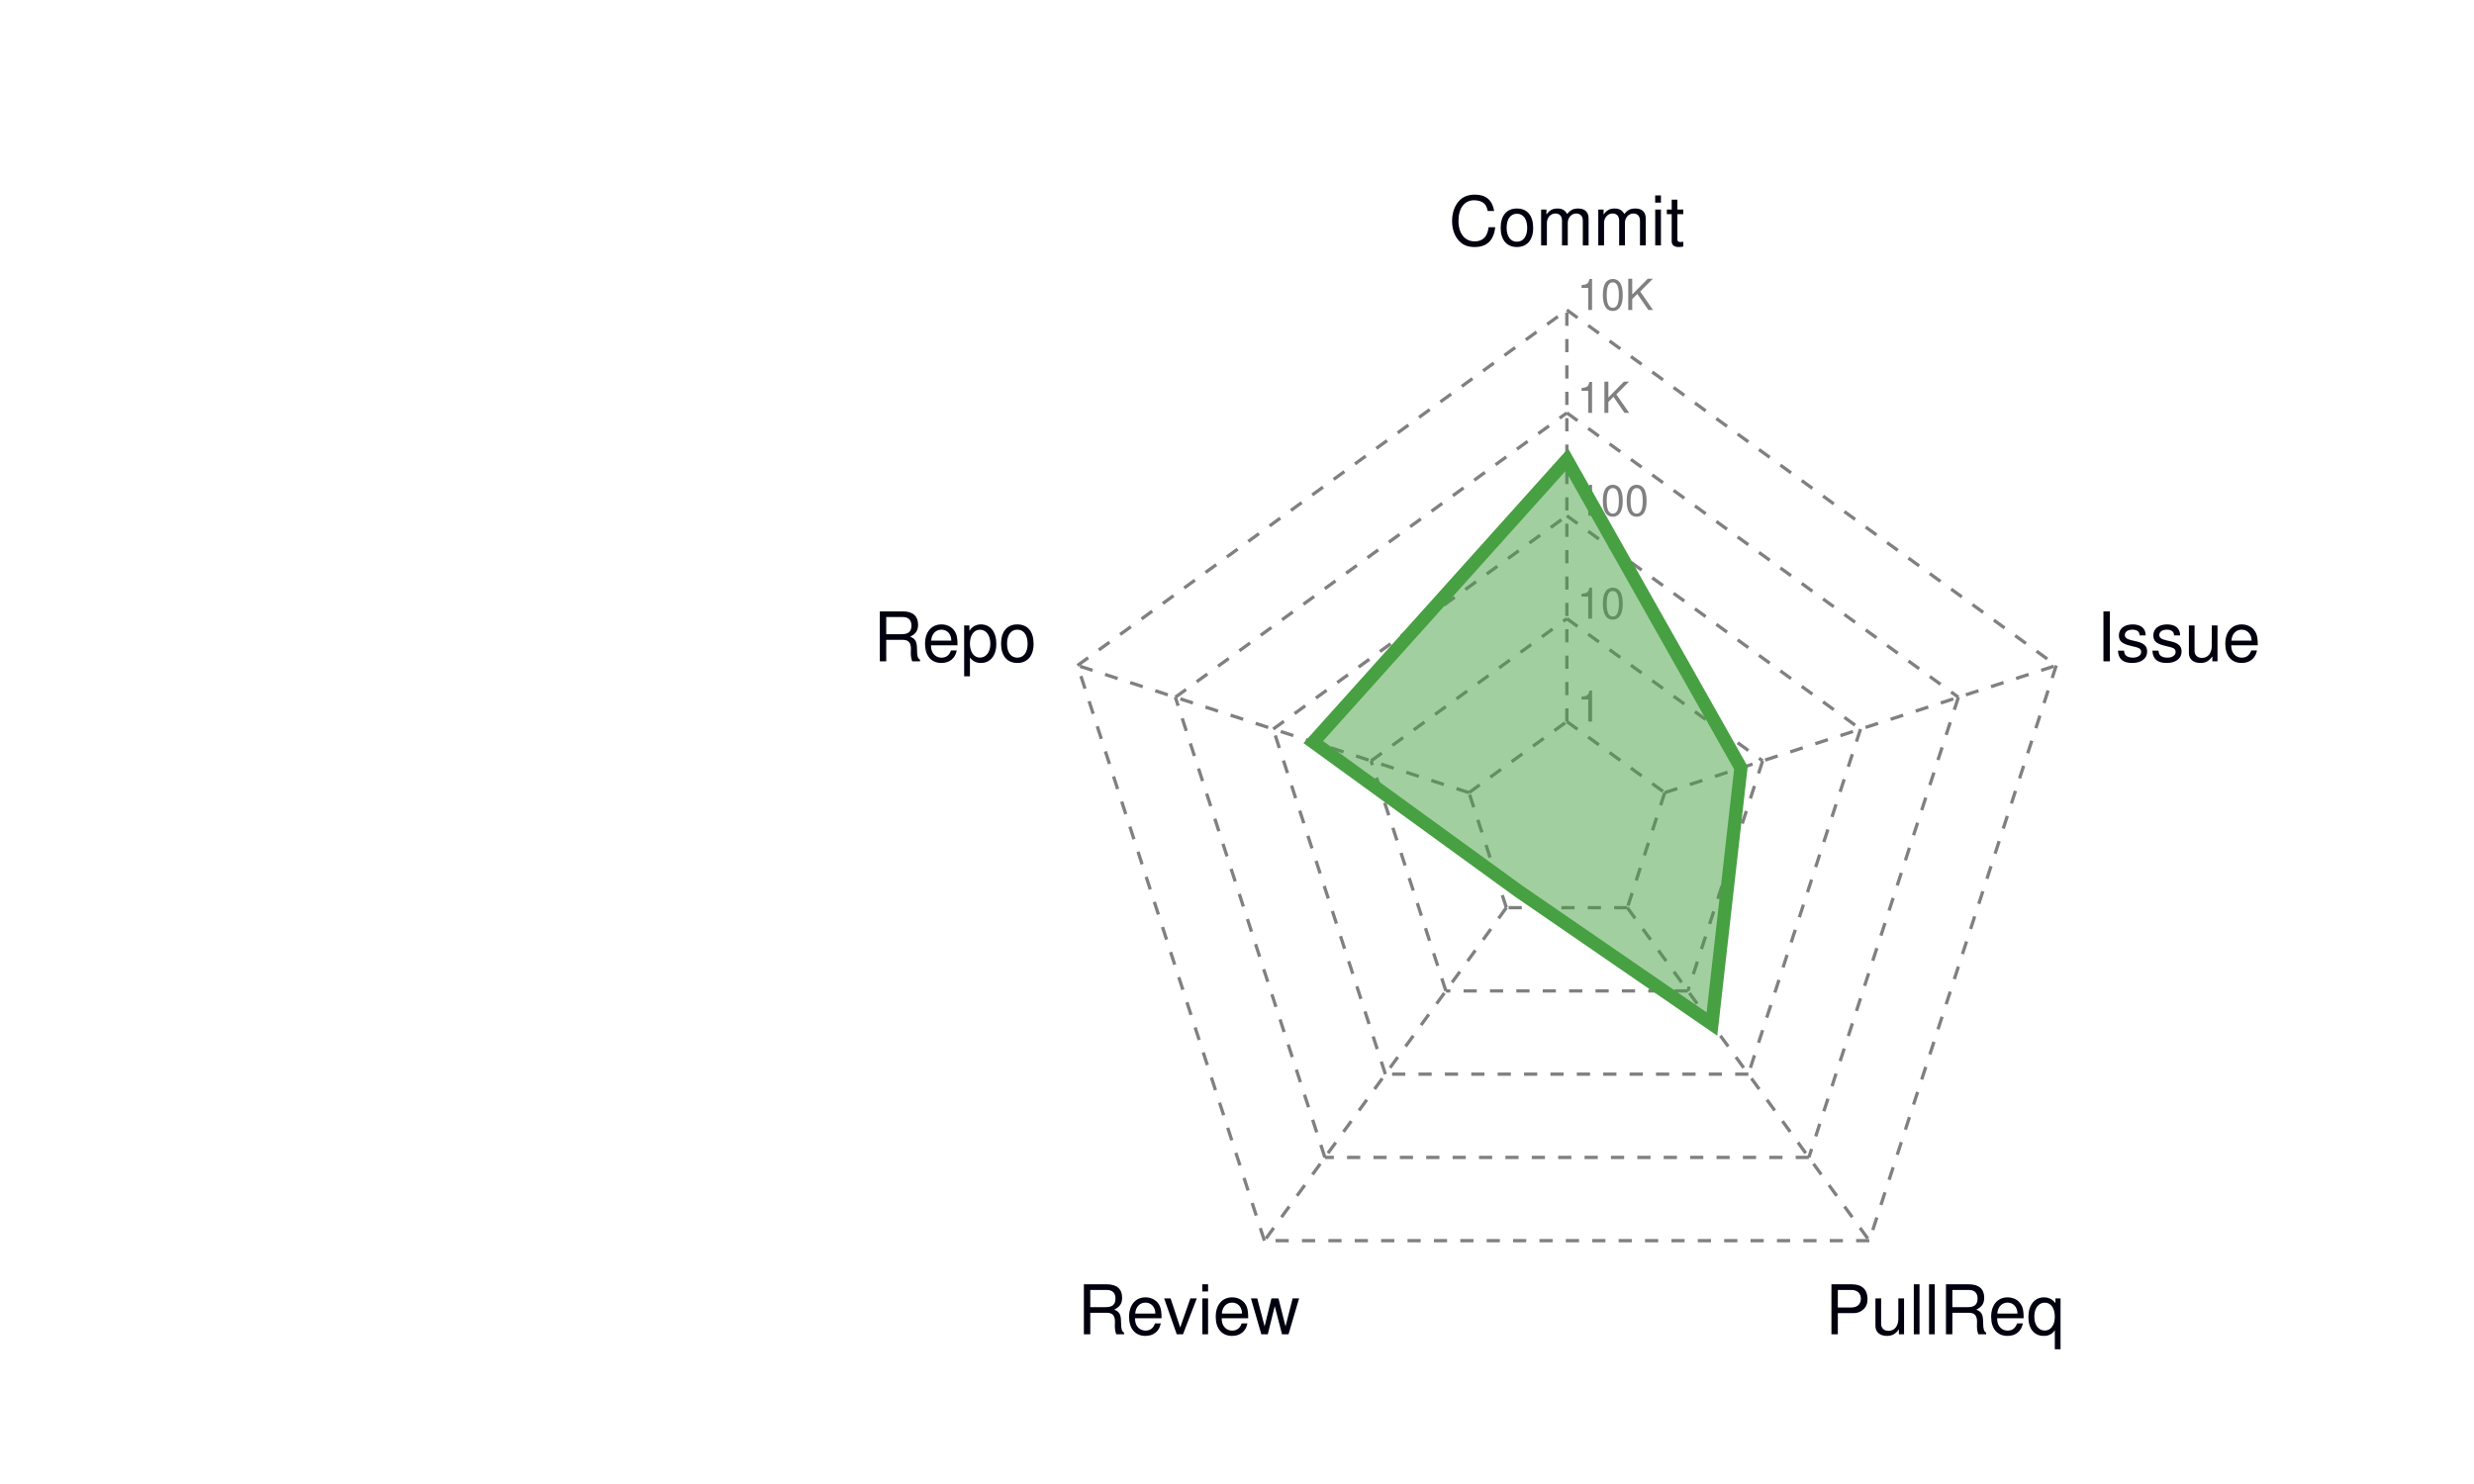
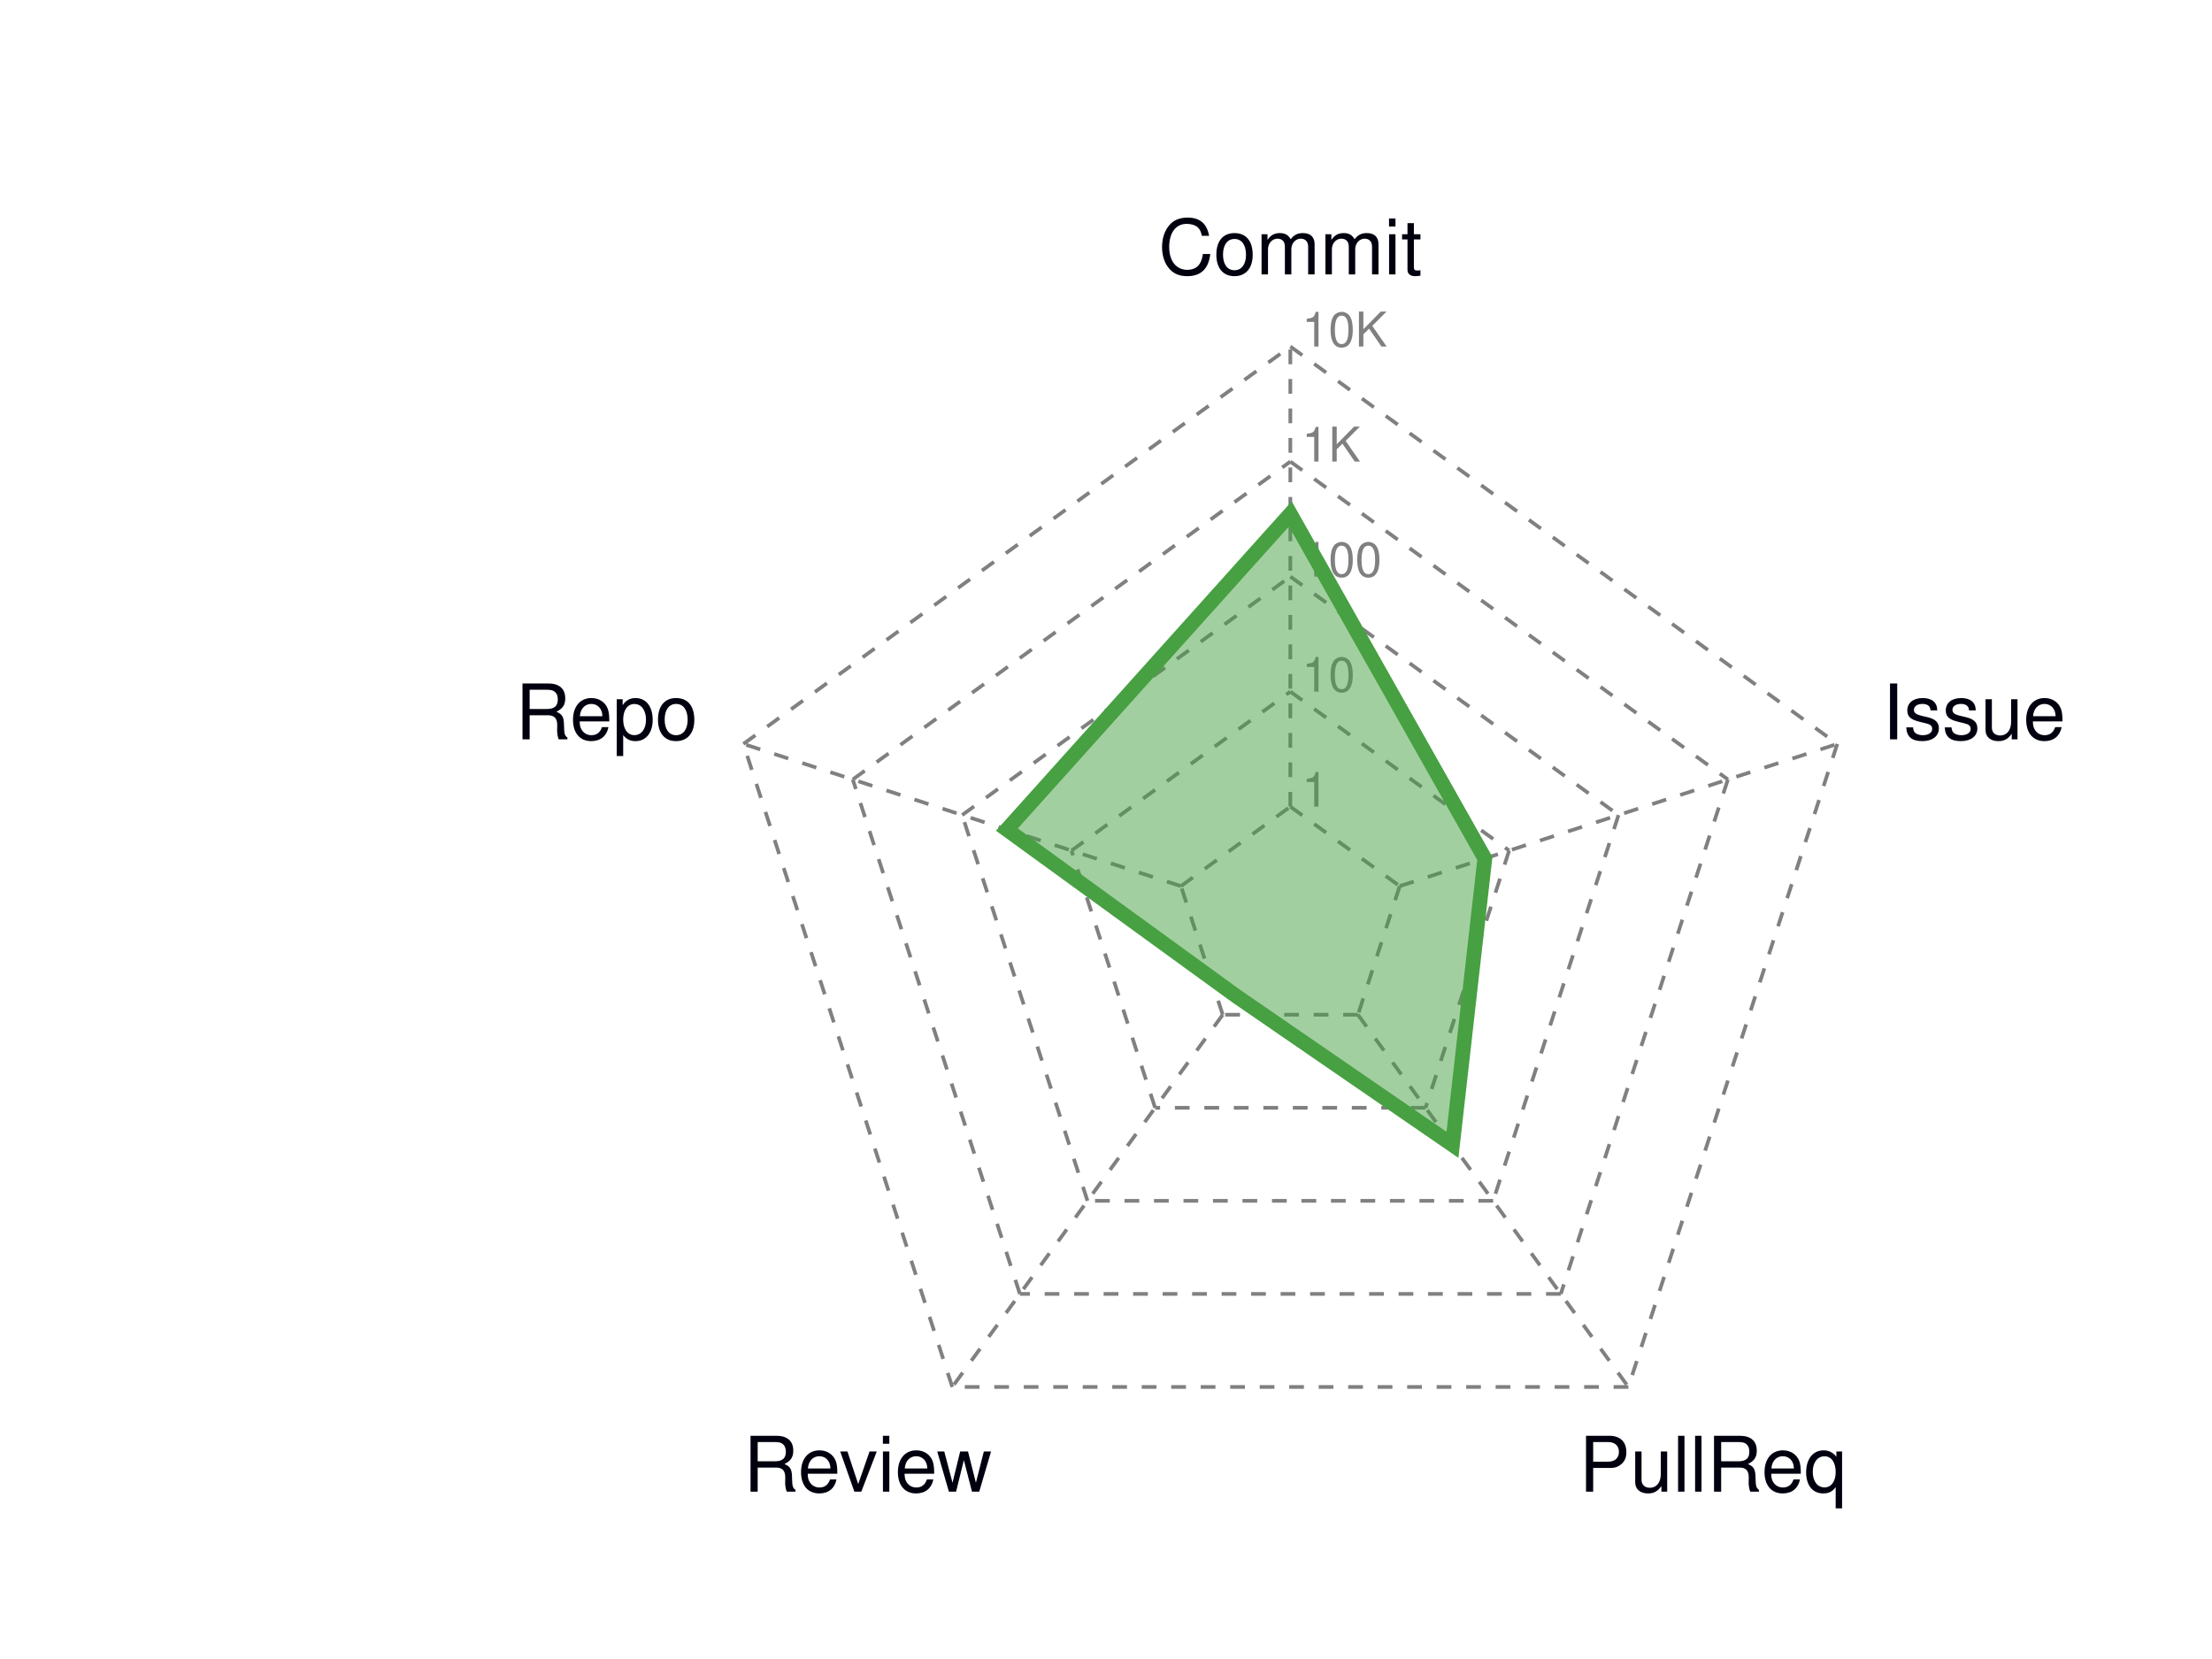
- <svg xmlns="http://www.w3.org/2000/svg" width="500" height="300" viewBox="0 0 400 450">
+ <svg xmlns="http://www.w3.org/2000/svg" width="400" height="300" viewBox="0 0 400 450">
  <style>
		* {
			font-family: "Ubuntu", "Helvetica", "Arial", sans-serif;
		}
	</style>
-   <g transform="translate(300, 250)">
+   <g transform="translate(250, 250)">
    <line x1="0" y1="-31.2" x2="29.67" y2="-9.64" style="stroke: gray; stroke-dasharray: 4 4; stroke-width: 1px;">
		</line>
    <line x1="29.67" y1="-9.64" x2="18.34" y2="25.24" style="stroke: gray; stroke-dasharray: 4 4; stroke-width: 1px;" />
    <line x1="18.34" y1="25.24" x2="-18.34" y2="25.24" style="stroke: gray; stroke-dasharray: 4 4; stroke-width: 1px;" />
    <line x1="-18.34" y1="25.24" x2="-29.67" y2="-9.64" style="stroke: gray; stroke-dasharray: 4 4; stroke-width: 1px;" />
    <line x1="-29.67" y1="-9.64" x2="0" y2="-31.2" style="stroke: gray; stroke-dasharray: 4 4; stroke-width: 1px;">
		</line>
    <line x1="0" y1="-62.4" x2="59.35" y2="-19.28" style="stroke: gray; stroke-dasharray: 4 4; stroke-width: 1px;">
		</line>
    <line x1="59.35" y1="-19.28" x2="36.68" y2="50.48" style="stroke: gray; stroke-dasharray: 4 4; stroke-width: 1px;" />
    <line x1="36.68" y1="50.48" x2="-36.68" y2="50.48" style="stroke: gray; stroke-dasharray: 4 4; stroke-width: 1px;" />
    <line x1="-36.68" y1="50.48" x2="-59.35" y2="-19.28" style="stroke: gray; stroke-dasharray: 4 4; stroke-width: 1px;" />
    <line x1="-59.35" y1="-19.28" x2="0" y2="-62.4" style="stroke: gray; stroke-dasharray: 4 4; stroke-width: 1px;">
		</line>
    <line x1="0" y1="-93.6" x2="89.02" y2="-28.92" style="stroke: gray; stroke-dasharray: 4 4; stroke-width: 1px;">
		</line>
    <line x1="89.02" y1="-28.92" x2="55.02" y2="75.72" style="stroke: gray; stroke-dasharray: 4 4; stroke-width: 1px;" />
    <line x1="55.02" y1="75.72" x2="-55.02" y2="75.72" style="stroke: gray; stroke-dasharray: 4 4; stroke-width: 1px;" />
    <line x1="-55.02" y1="75.72" x2="-89.02" y2="-28.92" style="stroke: gray; stroke-dasharray: 4 4; stroke-width: 1px;" />
    <line x1="-89.02" y1="-28.92" x2="0" y2="-93.6" style="stroke: gray; stroke-dasharray: 4 4; stroke-width: 1px;">
		</line>
    <line x1="0" y1="-124.8" x2="118.69" y2="-38.57" style="stroke: gray; stroke-dasharray: 4 4; stroke-width: 1px;" />
    <line x1="118.69" y1="-38.57" x2="73.36" y2="100.97" style="stroke: gray; stroke-dasharray: 4 4; stroke-width: 1px;" />
    <line x1="73.36" y1="100.97" x2="-73.36" y2="100.97" style="stroke: gray; stroke-dasharray: 4 4; stroke-width: 1px;" />
    <line x1="-73.36" y1="100.97" x2="-118.69" y2="-38.57" style="stroke: gray; stroke-dasharray: 4 4; stroke-width: 1px;" />
    <line x1="-118.69" y1="-38.57" x2="0" y2="-124.8" style="stroke: gray; stroke-dasharray: 4 4; stroke-width: 1px;" />
    <line x1="0" y1="-156" x2="148.36" y2="-48.21" style="stroke: gray; stroke-dasharray: 4 4; stroke-width: 1px;">
		</line>
    <line x1="148.36" y1="-48.21" x2="91.69" y2="126.21" style="stroke: gray; stroke-dasharray: 4 4; stroke-width: 1px;" />
    <line x1="91.69" y1="126.21" x2="-91.69" y2="126.21" style="stroke: gray; stroke-dasharray: 4 4; stroke-width: 1px;" />
    <line x1="-91.69" y1="126.21" x2="-148.36" y2="-48.21" style="stroke: gray; stroke-dasharray: 4 4; stroke-width: 1px;" />
    <line x1="-148.36" y1="-48.21" x2="0" y2="-156" style="stroke: gray; stroke-dasharray: 4 4; stroke-width: 1px;">
		</line>
    <text style="font-size: 13px;" text-anchor="start" dominant-baseline="auto" x="3.12" y="-31.2" fill="gray">1</text>
    <text style="font-size: 13px;" text-anchor="start" dominant-baseline="auto" x="3.12" y="-62.4" fill="gray">10</text>
    <text style="font-size: 13px;" text-anchor="start" dominant-baseline="auto" x="3.12" y="-93.6" fill="gray">100</text>
    <text style="font-size: 13px;" text-anchor="start" dominant-baseline="auto" x="3.12" y="-124.8" fill="gray">1K</text>
    <text style="font-size: 13px;" text-anchor="start" dominant-baseline="auto" x="3.12" y="-156" fill="gray">10K</text>
    <g class="axis">
      <line x1="0" y1="-31.2" x2="0" y2="-156" style="stroke: gray; stroke-dasharray: 4 4; stroke-width: 1px;">
			</line>
      <text style="font-size: 20.8px;" text-anchor="middle" dominant-baseline="middle" x="0" y="-182.52" fill="#00000f">Commit</text>
    </g>
    <g class="axis">
      <line x1="29.67" y1="-9.64" x2="148.36" y2="-48.21" style="stroke: gray; stroke-dasharray: 4 4; stroke-width: 1px;" />
      <text style="font-size: 20.8px;" text-anchor="middle" dominant-baseline="middle" x="185.46" y="-56.4" fill="#00000f">Issue</text>
    </g>
    <g class="axis">
      <line x1="18.34" y1="25.24" x2="91.69" y2="126.21" style="stroke: gray; stroke-dasharray: 4 4; stroke-width: 1px;" />
      <text style="font-size: 20.8px;" text-anchor="middle" dominant-baseline="middle" x="114.62" y="147.66" fill="#00000f">PullReq</text>
    </g>
    <g class="axis">
      <line x1="-18.34" y1="25.24" x2="-91.69" y2="126.21" style="stroke: gray; stroke-dasharray: 4 4; stroke-width: 1px;" />
      <text style="font-size: 20.8px;" text-anchor="middle" dominant-baseline="middle" x="-114.62" y="147.66" fill="#00000f">Review</text>
    </g>
    <g class="axis">
      <line x1="-29.67" y1="-9.64" x2="-148.36" y2="-48.21" style="stroke: gray; stroke-dasharray: 4 4; stroke-width: 1px;" />
      <text style="font-size: 20.8px;" text-anchor="middle" dominant-baseline="middle" x="-185.46" y="-56.4" fill="#00000f">Repo</text>
    </g>
    <polygon style="stroke-width: 4px; stroke: #47a042; fill: #47a042; fill-opacity: 0.5;" points="0,-110.61 52.76,-17.14 43.98,60.53 -14.67,20.19 -76.88,-24.98">
      <animate attributeName="points" values="0,-24.96 23.74,-7.71 14.67,20.19 -14.67,20.19 -23.74,-7.71;0,-110.61 52.76,-17.14 43.98,60.53 -14.67,20.19 -76.88,-24.98" dur="3s" repeatCount="1" />
    </polygon>
  </g>
</svg>
